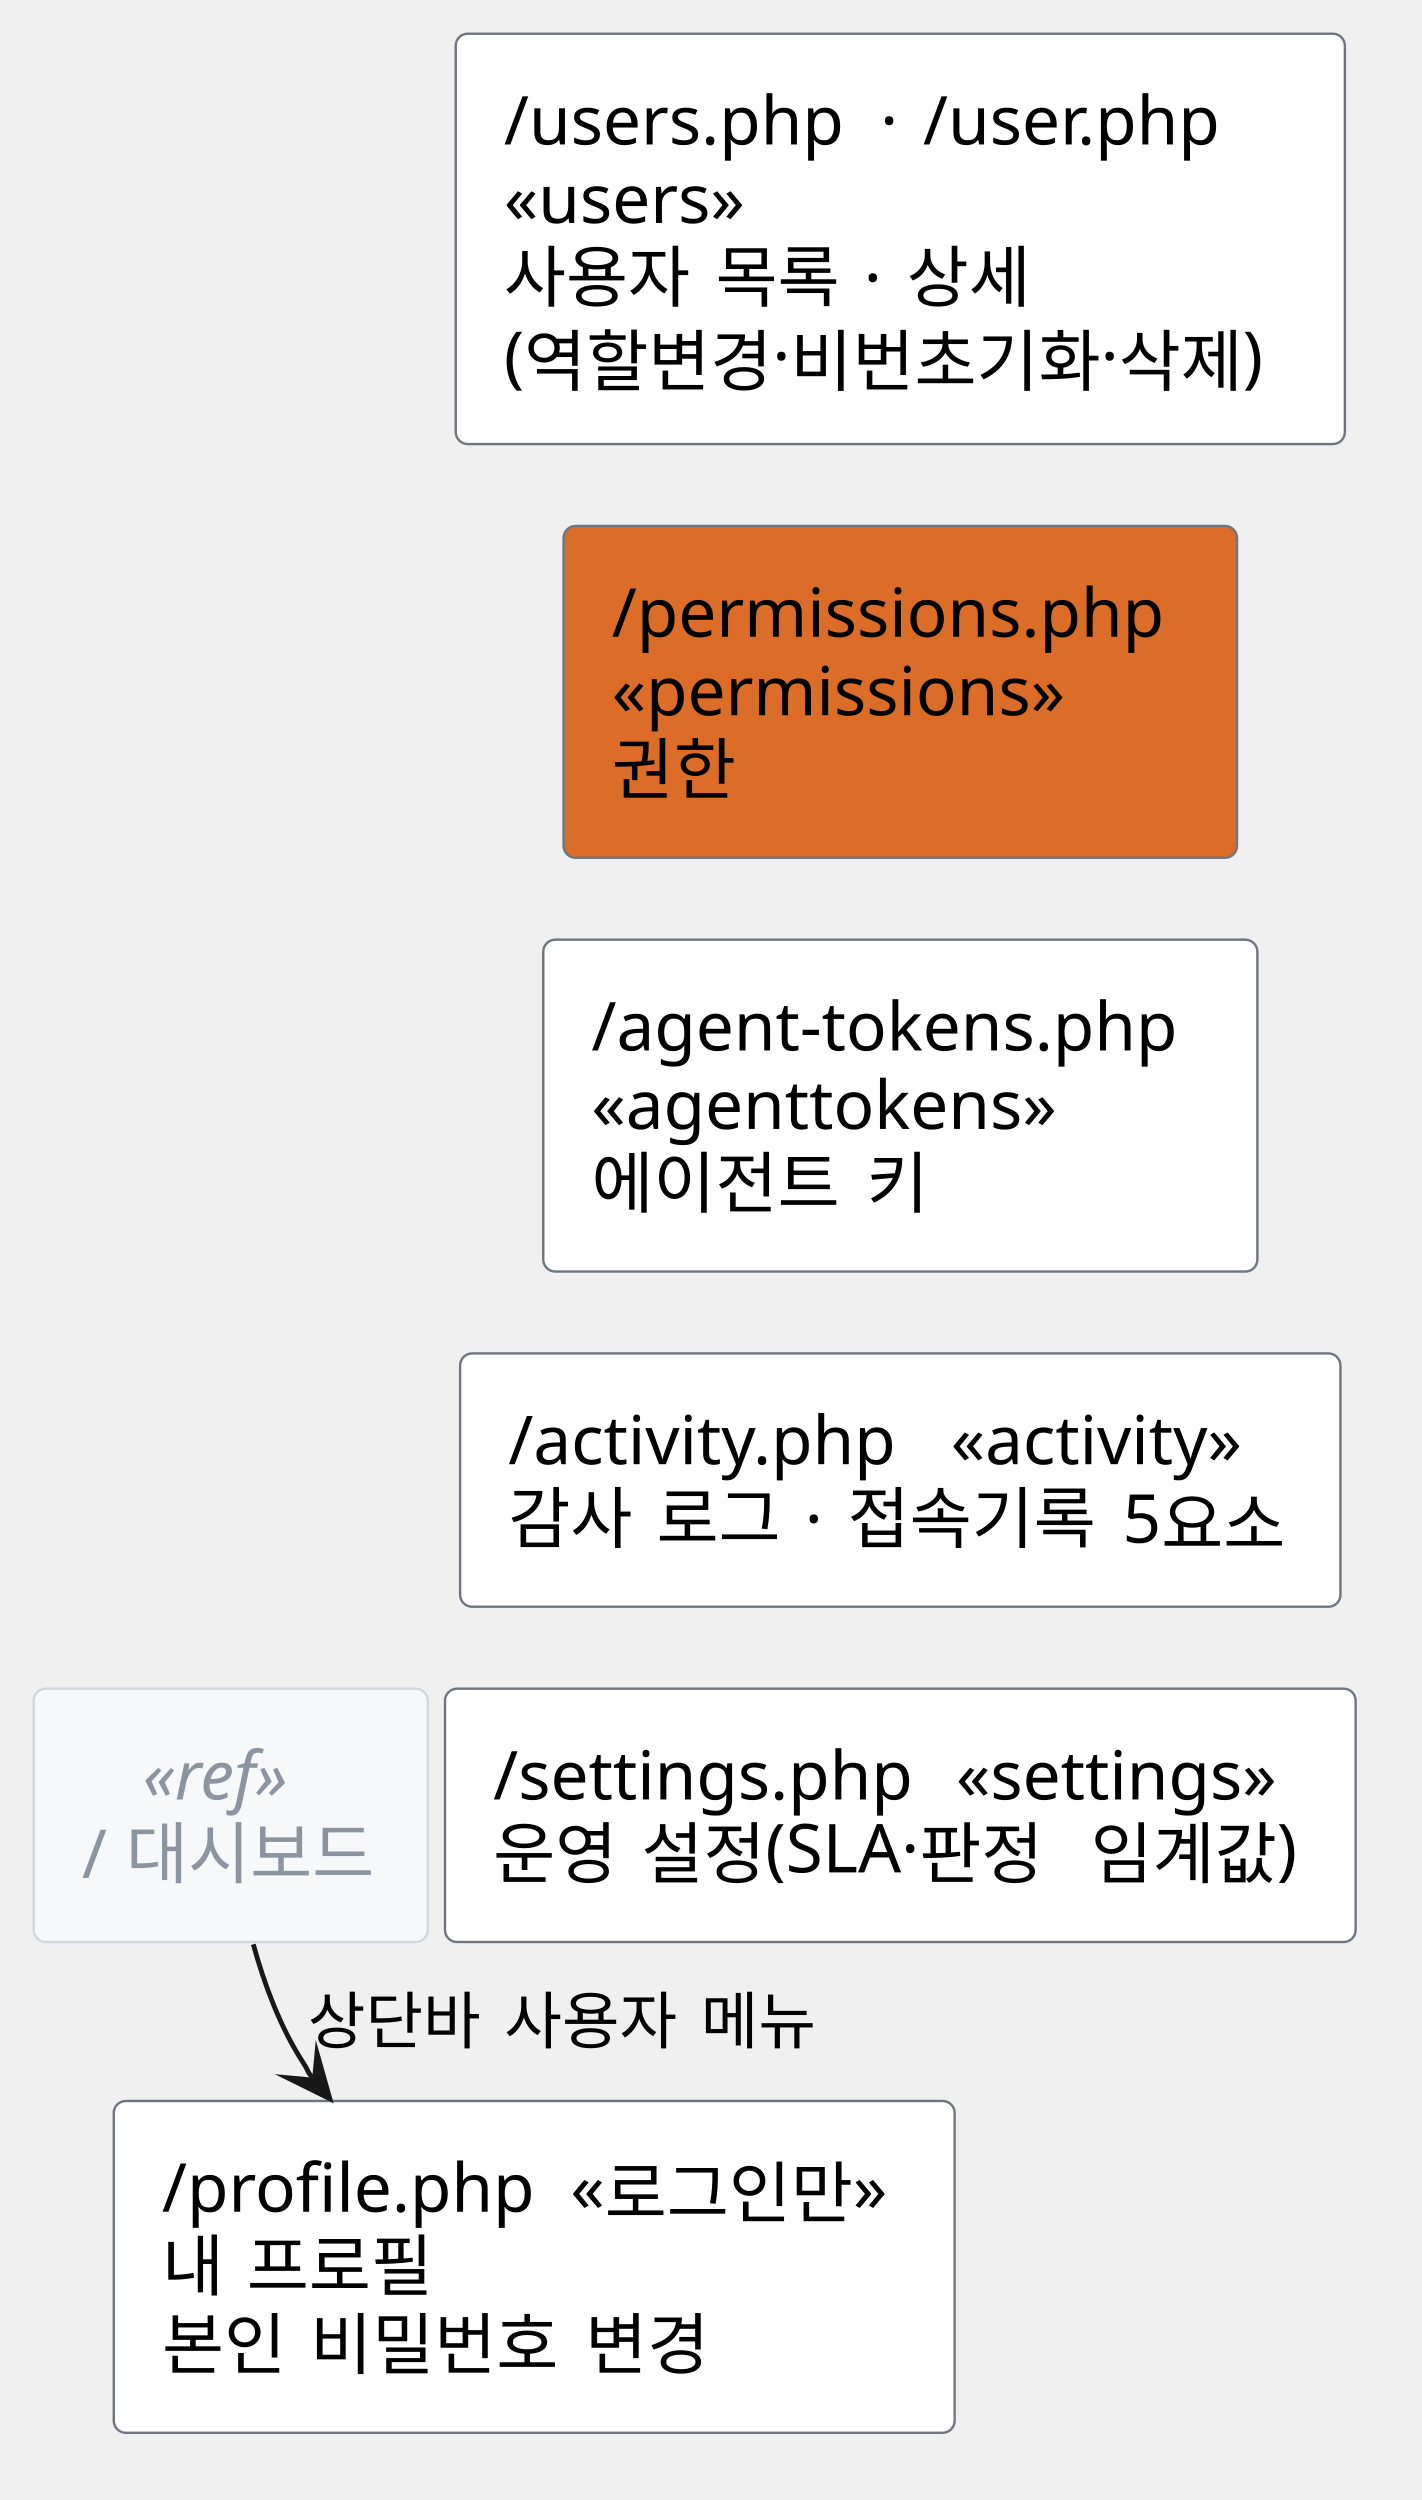
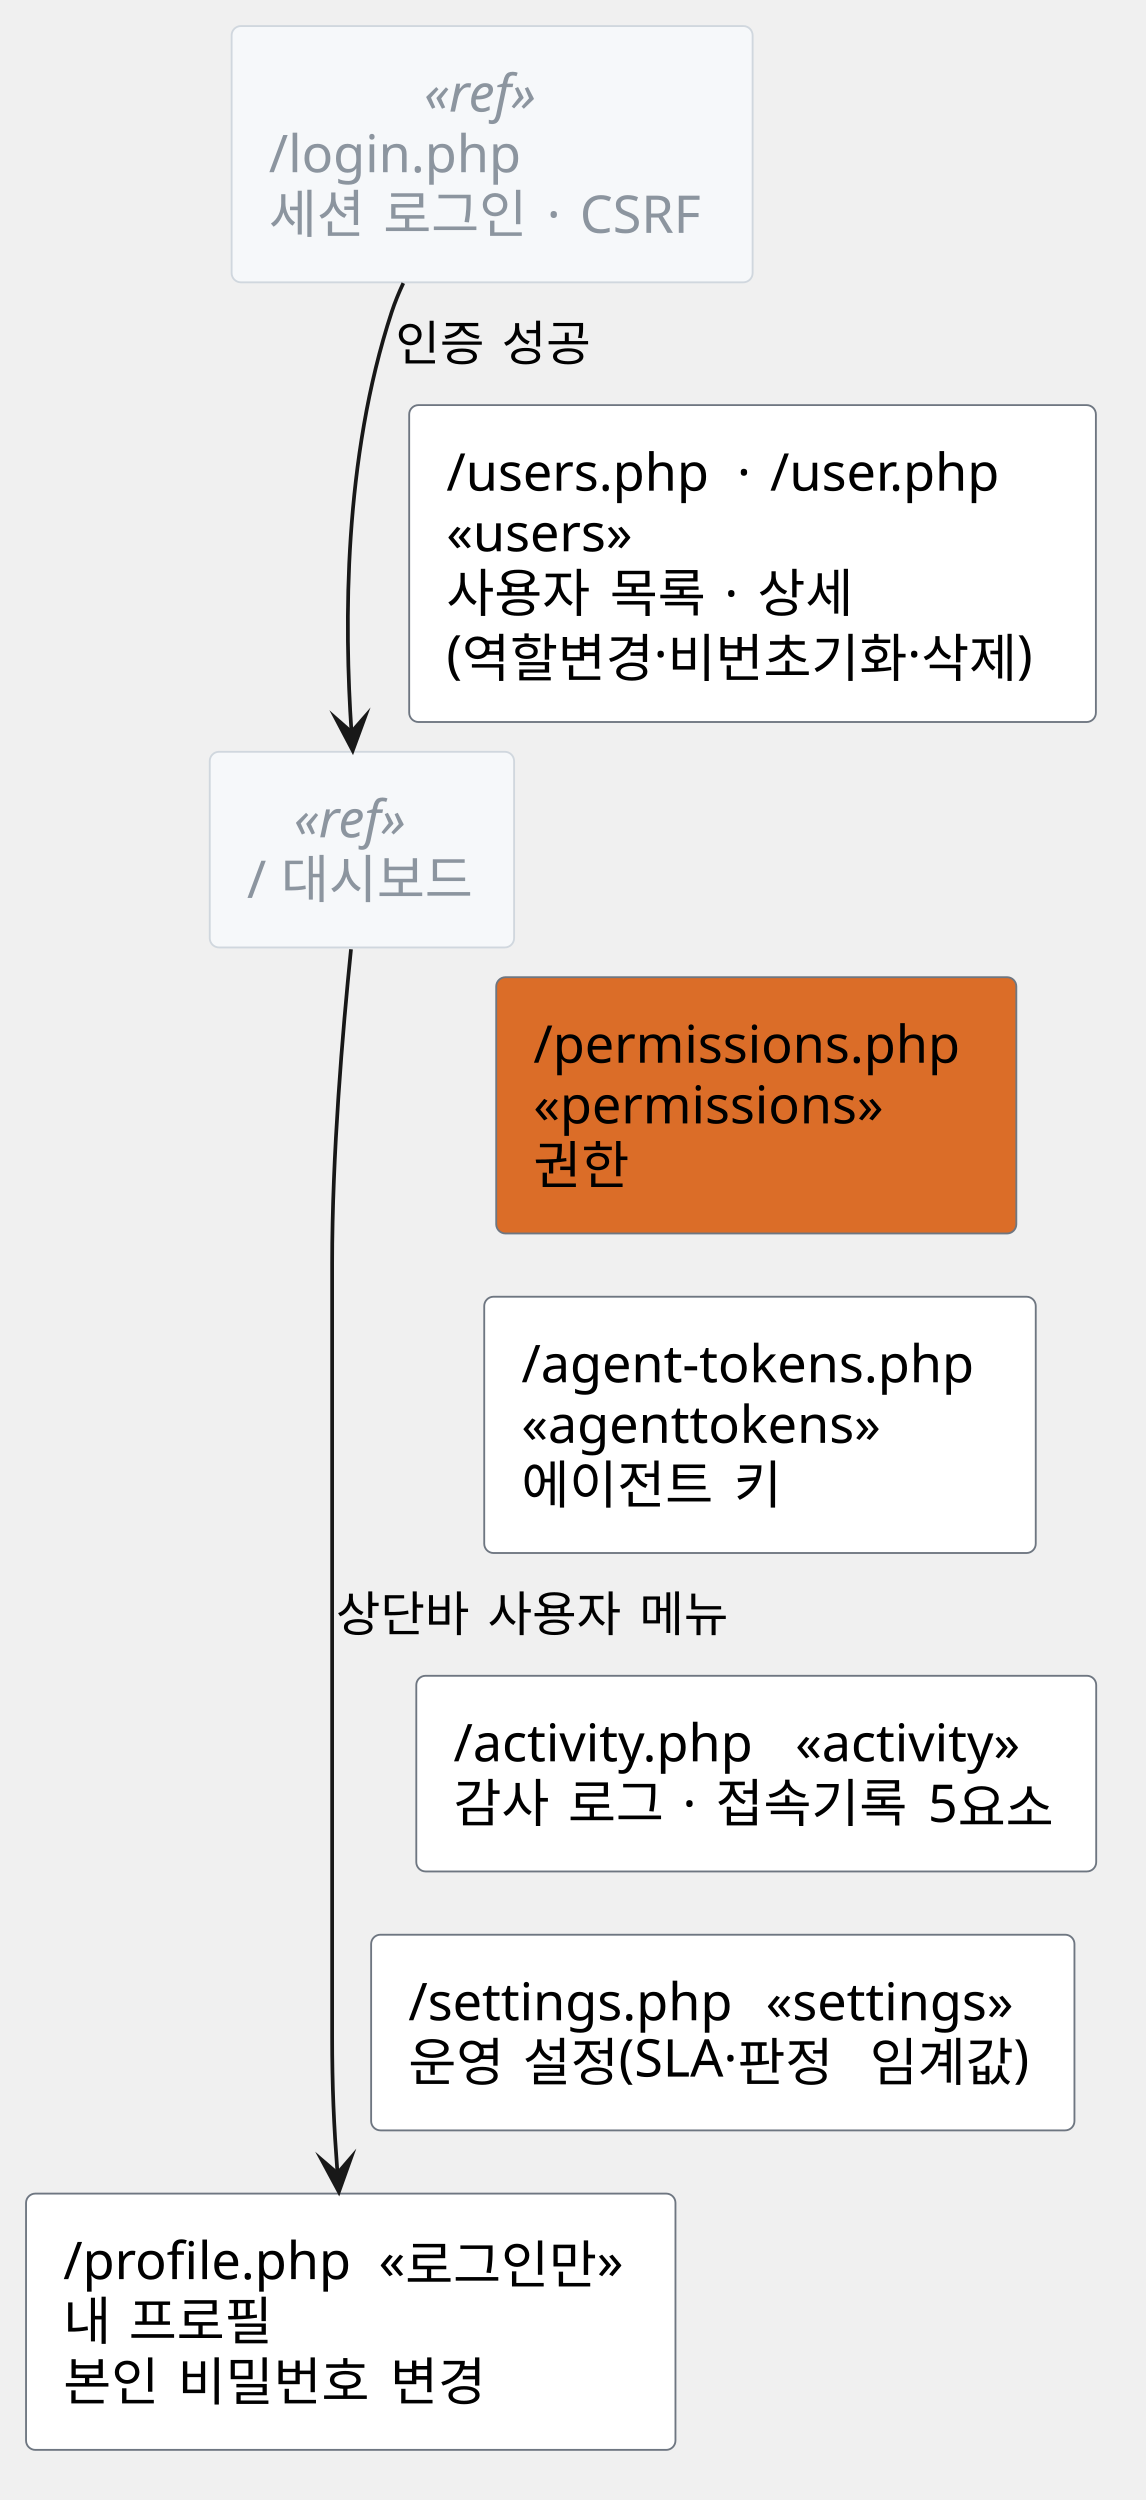
- <svg xmlns="http://www.w3.org/2000/svg" contentStyleType="text/css" data-diagram-type="DESCRIPTION" height="519px" preserveAspectRatio="none" style="width:295px;height:519px;background:#FFFFFF;" version="1.1" viewBox="0 0 295 519" width="295px" zoomAndPan="magnify">
+ <svg xmlns="http://www.w3.org/2000/svg" contentStyleType="text/css" data-diagram-type="DESCRIPTION" height="672px" preserveAspectRatio="none" style="width:308px;height:672px;background:#FFFFFF;" version="1.1" viewBox="0 0 308 672" width="308px" zoomAndPan="magnify">
  <defs />
  <g>
-     <g class="entity" data-qualified-name="DASH" data-source-line="24" id="ent0001">
-       <rect fill="#F6F8FA" height="52.594" rx="2.5" ry="2.5" style="stroke:#D0D7DE;stroke-width:0.5;" width="81.807" x="7" y="350.57" />
-       <text fill="#8C959F" font-family="sans-serif" font-size="14" font-style="italic" lengthAdjust="spacing" textLength="36.579" x="29.614" y="373.565">«ref»</text>
-       <text fill="#8C959F" font-family="sans-serif" font-size="14" lengthAdjust="spacing" textLength="4.717" x="17" y="389.862">/</text>
-       <text fill="#8C959F" font-family="sans-serif" font-size="14" lengthAdjust="spacing" textLength="4.45" x="21.717" y="389.862"> </text>
-       <text fill="#8C959F" font-family="sans-serif" font-size="14" lengthAdjust="spacing" textLength="52.64" x="26.167" y="389.862">대시보드</text>
+     <g class="entity" data-qualified-name="LOGIN" data-source-line="24" id="ent0001">
+       <rect fill="#F6F8FA" height="68.891" rx="2.5" ry="2.5" style="stroke:#D0D7DE;stroke-width:0.5;" width="140.043" x="62.26" y="7" />
+       <text fill="#8C959F" font-family="sans-serif" font-size="14" font-style="italic" lengthAdjust="spacing" textLength="36.579" x="113.992" y="29.995">«ref»</text>
+       <text fill="#8C959F" font-family="sans-serif" font-size="14" lengthAdjust="spacing" textLength="69.918" x="72.26" y="46.292">/login.php</text>
+       <text fill="#8C959F" font-family="sans-serif" font-size="14" lengthAdjust="spacing" textLength="26.32" x="72.26" y="62.589">세션</text>
+       <text fill="#8C959F" font-family="sans-serif" font-size="14" lengthAdjust="spacing" textLength="4.45" x="98.58" y="62.589"> </text>
+       <text fill="#8C959F" font-family="sans-serif" font-size="14" lengthAdjust="spacing" textLength="39.48" x="103.03" y="62.589">로그인</text>
+       <text fill="#8C959F" font-family="sans-serif" font-size="14" lengthAdjust="spacing" textLength="4.45" x="142.51" y="62.589"> </text>
+       <text fill="#8C959F" font-family="sans-serif" font-size="14" lengthAdjust="spacing" textLength="4.45" x="146.96" y="62.589">·</text>
+       <text fill="#8C959F" font-family="sans-serif" font-size="14" lengthAdjust="spacing" textLength="4.45" x="151.41" y="62.589"> </text>
+       <text fill="#8C959F" font-family="sans-serif" font-size="14" lengthAdjust="spacing" textLength="36.442" x="155.861" y="62.589">CSRF</text>
    </g>
-     <g class="entity" data-qualified-name="USERS" data-source-line="26" id="ent0002">
-       <rect fill="#FFFFFF" height="85.188" rx="2.5" ry="2.5" style="stroke:#6E7681;stroke-width:0.5;" width="184.584" x="94.61" y="7" />
-       <text fill="#000000" font-family="sans-serif" font-size="14" lengthAdjust="spacing" textLength="73.644" x="104.61" y="29.995">/users.php</text>
-       <text fill="#000000" font-family="sans-serif" font-size="14" lengthAdjust="spacing" textLength="4.45" x="178.254" y="29.995"> </text>
-       <text fill="#000000" font-family="sans-serif" font-size="14" lengthAdjust="spacing" textLength="4.45" x="182.704" y="29.995">·</text>
-       <text fill="#000000" font-family="sans-serif" font-size="14" lengthAdjust="spacing" textLength="4.45" x="187.154" y="29.995"> </text>
-       <text fill="#000000" font-family="sans-serif" font-size="14" lengthAdjust="spacing" textLength="66.35" x="191.604" y="29.995">/user.php</text>
-       <text fill="#000000" font-family="sans-serif" font-size="14" lengthAdjust="spacing" textLength="54.961" x="104.61" y="46.292">«users»</text>
-       <text fill="#000000" font-family="sans-serif" font-size="14" lengthAdjust="spacing" textLength="39.48" x="104.61" y="62.589">사용자</text>
-       <text fill="#000000" font-family="sans-serif" font-size="14" lengthAdjust="spacing" textLength="4.45" x="144.09" y="62.589"> </text>
-       <text fill="#000000" font-family="sans-serif" font-size="14" lengthAdjust="spacing" textLength="26.32" x="148.54" y="62.589">목록</text>
-       <text fill="#000000" font-family="sans-serif" font-size="14" lengthAdjust="spacing" textLength="4.45" x="174.86" y="62.589"> </text>
-       <text fill="#000000" font-family="sans-serif" font-size="14" lengthAdjust="spacing" textLength="4.45" x="179.31" y="62.589">·</text>
-       <text fill="#000000" font-family="sans-serif" font-size="14" lengthAdjust="spacing" textLength="4.45" x="183.76" y="62.589"> </text>
-       <text fill="#000000" font-family="sans-serif" font-size="14" lengthAdjust="spacing" textLength="26.32" x="188.21" y="62.589">상세</text>
-       <text fill="#000000" font-family="sans-serif" font-size="14" lengthAdjust="spacing" textLength="164.584" x="104.61" y="78.886">(역할변경·비번초기화·삭제)</text>
+     <g class="entity" data-qualified-name="DASH" data-source-line="25" id="ent0002">
+       <rect fill="#F6F8FA" height="52.594" rx="2.5" ry="2.5" style="stroke:#D0D7DE;stroke-width:0.5;" width="81.807" x="56.38" y="202.08" />
+       <text fill="#8C959F" font-family="sans-serif" font-size="14" font-style="italic" lengthAdjust="spacing" textLength="36.579" x="78.994" y="225.075">«ref»</text>
+       <text fill="#8C959F" font-family="sans-serif" font-size="14" lengthAdjust="spacing" textLength="4.717" x="66.38" y="241.372">/</text>
+       <text fill="#8C959F" font-family="sans-serif" font-size="14" lengthAdjust="spacing" textLength="4.45" x="71.097" y="241.372"> </text>
+       <text fill="#8C959F" font-family="sans-serif" font-size="14" lengthAdjust="spacing" textLength="52.64" x="75.547" y="241.372">대시보드</text>
    </g>
-     <g class="entity" data-qualified-name="PERM" data-source-line="27" id="ent0003">
-       <rect fill="#DB6D28" height="68.891" rx="2.5" ry="2.5" style="stroke:#6E7681;stroke-width:0.5;" width="139.807" x="117" y="109.19" />
-       <text fill="#000000" font-family="sans-serif" font-size="14" lengthAdjust="spacing" textLength="119.807" x="127" y="132.185">/permissions.php</text>
-       <text fill="#000000" font-family="sans-serif" font-size="14" lengthAdjust="spacing" textLength="101.124" x="127" y="148.482">«permissions»</text>
-       <text fill="#000000" font-family="sans-serif" font-size="14" lengthAdjust="spacing" textLength="26.32" x="127" y="164.779">권한</text>
+     <g class="entity" data-qualified-name="USERS" data-source-line="27" id="ent0003">
+       <rect fill="#FFFFFF" height="85.188" rx="2.5" ry="2.5" style="stroke:#6E7681;stroke-width:0.5;" width="184.584" x="109.99" y="108.89" />
+       <text fill="#000000" font-family="sans-serif" font-size="14" lengthAdjust="spacing" textLength="73.644" x="119.99" y="131.885">/users.php</text>
+       <text fill="#000000" font-family="sans-serif" font-size="14" lengthAdjust="spacing" textLength="4.45" x="193.634" y="131.885"> </text>
+       <text fill="#000000" font-family="sans-serif" font-size="14" lengthAdjust="spacing" textLength="4.45" x="198.084" y="131.885">·</text>
+       <text fill="#000000" font-family="sans-serif" font-size="14" lengthAdjust="spacing" textLength="4.45" x="202.534" y="131.885"> </text>
+       <text fill="#000000" font-family="sans-serif" font-size="14" lengthAdjust="spacing" textLength="66.35" x="206.984" y="131.885">/user.php</text>
+       <text fill="#000000" font-family="sans-serif" font-size="14" lengthAdjust="spacing" textLength="54.961" x="119.99" y="148.182">«users»</text>
+       <text fill="#000000" font-family="sans-serif" font-size="14" lengthAdjust="spacing" textLength="39.48" x="119.99" y="164.479">사용자</text>
+       <text fill="#000000" font-family="sans-serif" font-size="14" lengthAdjust="spacing" textLength="4.45" x="159.47" y="164.479"> </text>
+       <text fill="#000000" font-family="sans-serif" font-size="14" lengthAdjust="spacing" textLength="26.32" x="163.92" y="164.479">목록</text>
+       <text fill="#000000" font-family="sans-serif" font-size="14" lengthAdjust="spacing" textLength="4.45" x="190.24" y="164.479"> </text>
+       <text fill="#000000" font-family="sans-serif" font-size="14" lengthAdjust="spacing" textLength="4.45" x="194.69" y="164.479">·</text>
+       <text fill="#000000" font-family="sans-serif" font-size="14" lengthAdjust="spacing" textLength="4.45" x="199.14" y="164.479"> </text>
+       <text fill="#000000" font-family="sans-serif" font-size="14" lengthAdjust="spacing" textLength="26.32" x="203.59" y="164.479">상세</text>
+       <text fill="#000000" font-family="sans-serif" font-size="14" lengthAdjust="spacing" textLength="164.584" x="119.99" y="180.776">(역할변경·비번초기화·삭제)</text>
    </g>
-     <g class="entity" data-qualified-name="ATOK" data-source-line="28" id="ent0004">
-       <rect fill="#FFFFFF" height="68.891" rx="2.5" ry="2.5" style="stroke:#6E7681;stroke-width:0.5;" width="148.249" x="112.78" y="195.08" />
-       <text fill="#000000" font-family="sans-serif" font-size="14" lengthAdjust="spacing" textLength="128.249" x="122.78" y="218.075">/agent-tokens.php</text>
-       <text fill="#000000" font-family="sans-serif" font-size="14" lengthAdjust="spacing" textLength="104.515" x="122.78" y="234.372">«agenttokens»</text>
-       <text fill="#000000" font-family="sans-serif" font-size="14" lengthAdjust="spacing" textLength="52.64" x="122.78" y="250.669">에이전트</text>
-       <text fill="#000000" font-family="sans-serif" font-size="14" lengthAdjust="spacing" textLength="4.45" x="175.42" y="250.669"> </text>
-       <text fill="#000000" font-family="sans-serif" font-size="14" lengthAdjust="spacing" textLength="13.16" x="179.87" y="250.669">키</text>
+     <g class="entity" data-qualified-name="PERM" data-source-line="28" id="ent0004">
+       <rect fill="#DB6D28" height="68.891" rx="2.5" ry="2.5" style="stroke:#6E7681;stroke-width:0.5;" width="139.807" x="133.38" y="262.67" />
+       <text fill="#000000" font-family="sans-serif" font-size="14" lengthAdjust="spacing" textLength="119.807" x="143.38" y="285.665">/permissions.php</text>
+       <text fill="#000000" font-family="sans-serif" font-size="14" lengthAdjust="spacing" textLength="101.124" x="143.38" y="301.962">«permissions»</text>
+       <text fill="#000000" font-family="sans-serif" font-size="14" lengthAdjust="spacing" textLength="26.32" x="143.38" y="318.259">권한</text>
    </g>
-     <g class="entity" data-qualified-name="ACT" data-source-line="29" id="ent0005">
-       <rect fill="#FFFFFF" height="52.594" rx="2.5" ry="2.5" style="stroke:#6E7681;stroke-width:0.5;" width="182.758" x="95.52" y="280.97" />
-       <text fill="#000000" font-family="sans-serif" font-size="14" lengthAdjust="spacing" textLength="87.418" x="105.52" y="303.965">/activity.php</text>
-       <text fill="#000000" font-family="sans-serif" font-size="14" lengthAdjust="spacing" textLength="4.45" x="192.938" y="303.965"> </text>
-       <text fill="#000000" font-family="sans-serif" font-size="14" lengthAdjust="spacing" textLength="68.735" x="197.388" y="303.965">«activity»</text>
-       <text fill="#000000" font-family="sans-serif" font-size="14" lengthAdjust="spacing" textLength="26.32" x="105.52" y="320.262">감사</text>
-       <text fill="#000000" font-family="sans-serif" font-size="14" lengthAdjust="spacing" textLength="4.45" x="131.84" y="320.262"> </text>
-       <text fill="#000000" font-family="sans-serif" font-size="14" lengthAdjust="spacing" textLength="26.32" x="136.29" y="320.262">로그</text>
-       <text fill="#000000" font-family="sans-serif" font-size="14" lengthAdjust="spacing" textLength="4.45" x="162.61" y="320.262"> </text>
-       <text fill="#000000" font-family="sans-serif" font-size="14" lengthAdjust="spacing" textLength="4.45" x="167.06" y="320.262">·</text>
-       <text fill="#000000" font-family="sans-serif" font-size="14" lengthAdjust="spacing" textLength="4.45" x="171.51" y="320.262"> </text>
-       <text fill="#000000" font-family="sans-serif" font-size="14" lengthAdjust="spacing" textLength="52.64" x="175.961" y="320.262">접속기록</text>
-       <text fill="#000000" font-family="sans-serif" font-size="14" lengthAdjust="spacing" textLength="4.45" x="228.6" y="320.262"> </text>
-       <text fill="#000000" font-family="sans-serif" font-size="14" lengthAdjust="spacing" textLength="35.227" x="233.05" y="320.262">5요소</text>
+     <g class="entity" data-qualified-name="ATOK" data-source-line="29" id="ent0005">
+       <rect fill="#FFFFFF" height="68.891" rx="2.5" ry="2.5" style="stroke:#6E7681;stroke-width:0.5;" width="148.249" x="130.16" y="348.56" />
+       <text fill="#000000" font-family="sans-serif" font-size="14" lengthAdjust="spacing" textLength="128.249" x="140.16" y="371.555">/agent-tokens.php</text>
+       <text fill="#000000" font-family="sans-serif" font-size="14" lengthAdjust="spacing" textLength="104.515" x="140.16" y="387.852">«agenttokens»</text>
+       <text fill="#000000" font-family="sans-serif" font-size="14" lengthAdjust="spacing" textLength="52.64" x="140.16" y="404.149">에이전트</text>
+       <text fill="#000000" font-family="sans-serif" font-size="14" lengthAdjust="spacing" textLength="4.45" x="192.8" y="404.149"> </text>
+       <text fill="#000000" font-family="sans-serif" font-size="14" lengthAdjust="spacing" textLength="13.16" x="197.25" y="404.149">키</text>
    </g>
-     <g class="entity" data-qualified-name="SET" data-source-line="30" id="ent0006">
-       <rect fill="#FFFFFF" height="52.594" rx="2.5" ry="2.5" style="stroke:#6E7681;stroke-width:0.5;" width="189.053" x="92.38" y="350.57" />
-       <text fill="#000000" font-family="sans-serif" font-size="14" lengthAdjust="spacing" textLength="91.643" x="102.38" y="373.565">/settings.php</text>
-       <text fill="#000000" font-family="sans-serif" font-size="14" lengthAdjust="spacing" textLength="4.45" x="194.023" y="373.565"> </text>
-       <text fill="#000000" font-family="sans-serif" font-size="14" lengthAdjust="spacing" textLength="72.96" x="198.473" y="373.565">«settings»</text>
-       <text fill="#000000" font-family="sans-serif" font-size="14" lengthAdjust="spacing" textLength="26.32" x="102.38" y="389.862">운영</text>
-       <text fill="#000000" font-family="sans-serif" font-size="14" lengthAdjust="spacing" textLength="4.45" x="128.7" y="389.862"> </text>
-       <text fill="#000000" font-family="sans-serif" font-size="14" lengthAdjust="spacing" textLength="88.816" x="133.15" y="389.862">설정(SLA·판정</text>
-       <text fill="#000000" font-family="sans-serif" font-size="14" lengthAdjust="spacing" textLength="4.45" x="221.966" y="389.862"> </text>
-       <text fill="#000000" font-family="sans-serif" font-size="14" lengthAdjust="spacing" textLength="44.942" x="226.416" y="389.862">임계값)</text>
+     <g class="entity" data-qualified-name="ACT" data-source-line="30" id="ent0006">
+       <rect fill="#FFFFFF" height="52.594" rx="2.5" ry="2.5" style="stroke:#6E7681;stroke-width:0.5;" width="182.758" x="111.9" y="450.45" />
+       <text fill="#000000" font-family="sans-serif" font-size="14" lengthAdjust="spacing" textLength="87.418" x="121.9" y="473.445">/activity.php</text>
+       <text fill="#000000" font-family="sans-serif" font-size="14" lengthAdjust="spacing" textLength="4.45" x="209.318" y="473.445"> </text>
+       <text fill="#000000" font-family="sans-serif" font-size="14" lengthAdjust="spacing" textLength="68.735" x="213.768" y="473.445">«activity»</text>
+       <text fill="#000000" font-family="sans-serif" font-size="14" lengthAdjust="spacing" textLength="26.32" x="121.9" y="489.742">감사</text>
+       <text fill="#000000" font-family="sans-serif" font-size="14" lengthAdjust="spacing" textLength="4.45" x="148.22" y="489.742"> </text>
+       <text fill="#000000" font-family="sans-serif" font-size="14" lengthAdjust="spacing" textLength="26.32" x="152.67" y="489.742">로그</text>
+       <text fill="#000000" font-family="sans-serif" font-size="14" lengthAdjust="spacing" textLength="4.45" x="178.99" y="489.742"> </text>
+       <text fill="#000000" font-family="sans-serif" font-size="14" lengthAdjust="spacing" textLength="4.45" x="183.44" y="489.742">·</text>
+       <text fill="#000000" font-family="sans-serif" font-size="14" lengthAdjust="spacing" textLength="4.45" x="187.89" y="489.742"> </text>
+       <text fill="#000000" font-family="sans-serif" font-size="14" lengthAdjust="spacing" textLength="52.64" x="192.341" y="489.742">접속기록</text>
+       <text fill="#000000" font-family="sans-serif" font-size="14" lengthAdjust="spacing" textLength="4.45" x="244.98" y="489.742"> </text>
+       <text fill="#000000" font-family="sans-serif" font-size="14" lengthAdjust="spacing" textLength="35.227" x="249.43" y="489.742">5요소</text>
    </g>
-     <g class="entity" data-qualified-name="PROF" data-source-line="32" id="ent0007">
-       <rect fill="#FFFFFF" height="68.891" rx="2.5" ry="2.5" style="stroke:#6E7681;stroke-width:0.5;" width="174.564" x="23.62" y="436.16" />
-       <text fill="#000000" font-family="sans-serif" font-size="14" lengthAdjust="spacing" textLength="80.343" x="33.62" y="459.155">/profile.php</text>
-       <text fill="#000000" font-family="sans-serif" font-size="14" lengthAdjust="spacing" textLength="4.45" x="113.963" y="459.155"> </text>
-       <text fill="#000000" font-family="sans-serif" font-size="14" lengthAdjust="spacing" textLength="69.771" x="118.413" y="459.155">«로그인만»</text>
-       <text fill="#000000" font-family="sans-serif" font-size="14" lengthAdjust="spacing" textLength="13.16" x="33.62" y="475.452">내</text>
-       <text fill="#000000" font-family="sans-serif" font-size="14" lengthAdjust="spacing" textLength="4.45" x="46.78" y="475.452"> </text>
-       <text fill="#000000" font-family="sans-serif" font-size="14" lengthAdjust="spacing" textLength="39.48" x="51.23" y="475.452">프로필</text>
-       <text fill="#000000" font-family="sans-serif" font-size="14" lengthAdjust="spacing" textLength="26.32" x="33.62" y="491.749">본인</text>
-       <text fill="#000000" font-family="sans-serif" font-size="14" lengthAdjust="spacing" textLength="4.45" x="59.94" y="491.749"> </text>
-       <text fill="#000000" font-family="sans-serif" font-size="14" lengthAdjust="spacing" textLength="52.64" x="64.39" y="491.749">비밀번호</text>
-       <text fill="#000000" font-family="sans-serif" font-size="14" lengthAdjust="spacing" textLength="4.45" x="117.03" y="491.749"> </text>
-       <text fill="#000000" font-family="sans-serif" font-size="14" lengthAdjust="spacing" textLength="26.32" x="121.48" y="491.749">변경</text>
+     <g class="entity" data-qualified-name="SET" data-source-line="31" id="ent0007">
+       <rect fill="#FFFFFF" height="52.594" rx="2.5" ry="2.5" style="stroke:#6E7681;stroke-width:0.5;" width="189.053" x="99.76" y="520.05" />
+       <text fill="#000000" font-family="sans-serif" font-size="14" lengthAdjust="spacing" textLength="91.643" x="109.76" y="543.045">/settings.php</text>
+       <text fill="#000000" font-family="sans-serif" font-size="14" lengthAdjust="spacing" textLength="4.45" x="201.403" y="543.045"> </text>
+       <text fill="#000000" font-family="sans-serif" font-size="14" lengthAdjust="spacing" textLength="72.96" x="205.853" y="543.045">«settings»</text>
+       <text fill="#000000" font-family="sans-serif" font-size="14" lengthAdjust="spacing" textLength="26.32" x="109.76" y="559.342">운영</text>
+       <text fill="#000000" font-family="sans-serif" font-size="14" lengthAdjust="spacing" textLength="4.45" x="136.08" y="559.342"> </text>
+       <text fill="#000000" font-family="sans-serif" font-size="14" lengthAdjust="spacing" textLength="88.816" x="140.53" y="559.342">설정(SLA·판정</text>
+       <text fill="#000000" font-family="sans-serif" font-size="14" lengthAdjust="spacing" textLength="4.45" x="229.346" y="559.342"> </text>
+       <text fill="#000000" font-family="sans-serif" font-size="14" lengthAdjust="spacing" textLength="44.942" x="233.796" y="559.342">임계값)</text>
    </g>
-     <g class="link" data-entity-1="ent0001" data-entity-2="ent0007" data-link-type="dependency" data-source-line="34" id="lnk8">
-       <path d="M52.59,403.64 C54.85,411.91 58.15,420.81 62.9,428.16 C64.58,430.75 63.264,429.425 65.284,431.855" fill="none" id="DASH-to-PROF" style="stroke:#181818;stroke-width:1;" />
-       <polygon fill="#181818" points="68.48,435.7,65.803,426.222,65.284,431.855,59.651,431.336,68.48,435.7" style="stroke:#181818;stroke-width:1;stroke-linejoin:miter;stroke-miterlimit:10;" />
-       <text fill="#000000" font-family="sans-serif" font-size="13" lengthAdjust="spacing" textLength="36.66" x="63.9" y="424.227">상단바</text>
-       <text fill="#000000" font-family="sans-serif" font-size="13" lengthAdjust="spacing" textLength="4.132" x="100.56" y="424.227"> </text>
-       <text fill="#000000" font-family="sans-serif" font-size="13" lengthAdjust="spacing" textLength="36.66" x="104.692" y="424.227">사용자</text>
-       <text fill="#000000" font-family="sans-serif" font-size="13" lengthAdjust="spacing" textLength="4.132" x="141.352" y="424.227"> </text>
-       <text fill="#000000" font-family="sans-serif" font-size="13" lengthAdjust="spacing" textLength="24.44" x="145.485" y="424.227">메뉴</text>
+     <g class="entity" data-qualified-name="PROF" data-source-line="33" id="ent0008">
+       <rect fill="#FFFFFF" height="68.891" rx="2.5" ry="2.5" style="stroke:#6E7681;stroke-width:0.5;" width="174.564" x="7" y="589.64" />
+       <text fill="#000000" font-family="sans-serif" font-size="14" lengthAdjust="spacing" textLength="80.343" x="17" y="612.635">/profile.php</text>
+       <text fill="#000000" font-family="sans-serif" font-size="14" lengthAdjust="spacing" textLength="4.45" x="97.343" y="612.635"> </text>
+       <text fill="#000000" font-family="sans-serif" font-size="14" lengthAdjust="spacing" textLength="69.771" x="101.793" y="612.635">«로그인만»</text>
+       <text fill="#000000" font-family="sans-serif" font-size="14" lengthAdjust="spacing" textLength="13.16" x="17" y="628.932">내</text>
+       <text fill="#000000" font-family="sans-serif" font-size="14" lengthAdjust="spacing" textLength="4.45" x="30.16" y="628.932"> </text>
+       <text fill="#000000" font-family="sans-serif" font-size="14" lengthAdjust="spacing" textLength="39.48" x="34.61" y="628.932">프로필</text>
+       <text fill="#000000" font-family="sans-serif" font-size="14" lengthAdjust="spacing" textLength="26.32" x="17" y="645.229">본인</text>
+       <text fill="#000000" font-family="sans-serif" font-size="14" lengthAdjust="spacing" textLength="4.45" x="43.32" y="645.229"> </text>
+       <text fill="#000000" font-family="sans-serif" font-size="14" lengthAdjust="spacing" textLength="52.64" x="47.77" y="645.229">비밀번호</text>
+       <text fill="#000000" font-family="sans-serif" font-size="14" lengthAdjust="spacing" textLength="4.45" x="100.41" y="645.229"> </text>
+       <text fill="#000000" font-family="sans-serif" font-size="14" lengthAdjust="spacing" textLength="26.32" x="104.86" y="645.229">변경</text>
+     </g>
+     <g class="link" data-entity-1="ent0001" data-entity-2="ent0002" data-link-type="dependency" data-source-line="35" id="lnk9">
+       <path d="M108.41,76.11 C107.2,78.67 106.14,81.28 105.28,83.89 C92.31,123.48 92.528,167.491 94.478,196.771" fill="none" id="LOGIN-to-DASH" style="stroke:#181818;stroke-width:1;" />
+       <polygon fill="#181818" points="94.81,201.76,98.203,192.514,94.478,196.771,90.221,193.046,94.81,201.76" style="stroke:#181818;stroke-width:1;stroke-linejoin:miter;stroke-miterlimit:10;" />
+       <text fill="#000000" font-family="sans-serif" font-size="13" lengthAdjust="spacing" textLength="24.44" x="106.28" y="96.957">인증</text>
+       <text fill="#000000" font-family="sans-serif" font-size="13" lengthAdjust="spacing" textLength="4.132" x="130.72" y="96.957"> </text>
+       <text fill="#000000" font-family="sans-serif" font-size="13" lengthAdjust="spacing" textLength="24.44" x="134.852" y="96.957">성공</text>
+     </g>
+     <g class="link" data-entity-1="ent0002" data-entity-2="ent0008" data-link-type="dependency" data-source-line="36" id="lnk10">
+       <path d="M94.35,255.16 C92.07,277.47 89.28,310.6 89.28,339.56 C89.28,339.56 89.28,339.56 89.28,547.34 C89.28,561.05 89.736,571.134 90.716,584.194" fill="none" id="DASH-to-PROF" style="stroke:#181818;stroke-width:1;" />
+       <polygon fill="#181818" points="91.09,589.18,94.405,579.906,90.716,584.194,86.428,580.505,91.09,589.18" style="stroke:#181818;stroke-width:1;stroke-linejoin:miter;stroke-miterlimit:10;" />
+       <text fill="#000000" font-family="sans-serif" font-size="13" lengthAdjust="spacing" textLength="36.66" x="90.28" y="438.517">상단바</text>
+       <text fill="#000000" font-family="sans-serif" font-size="13" lengthAdjust="spacing" textLength="4.132" x="126.94" y="438.517"> </text>
+       <text fill="#000000" font-family="sans-serif" font-size="13" lengthAdjust="spacing" textLength="36.66" x="131.072" y="438.517">사용자</text>
+       <text fill="#000000" font-family="sans-serif" font-size="13" lengthAdjust="spacing" textLength="4.132" x="167.732" y="438.517"> </text>
+       <text fill="#000000" font-family="sans-serif" font-size="13" lengthAdjust="spacing" textLength="24.44" x="171.865" y="438.517">메뉴</text>
    </g>
  </g>
</svg>
